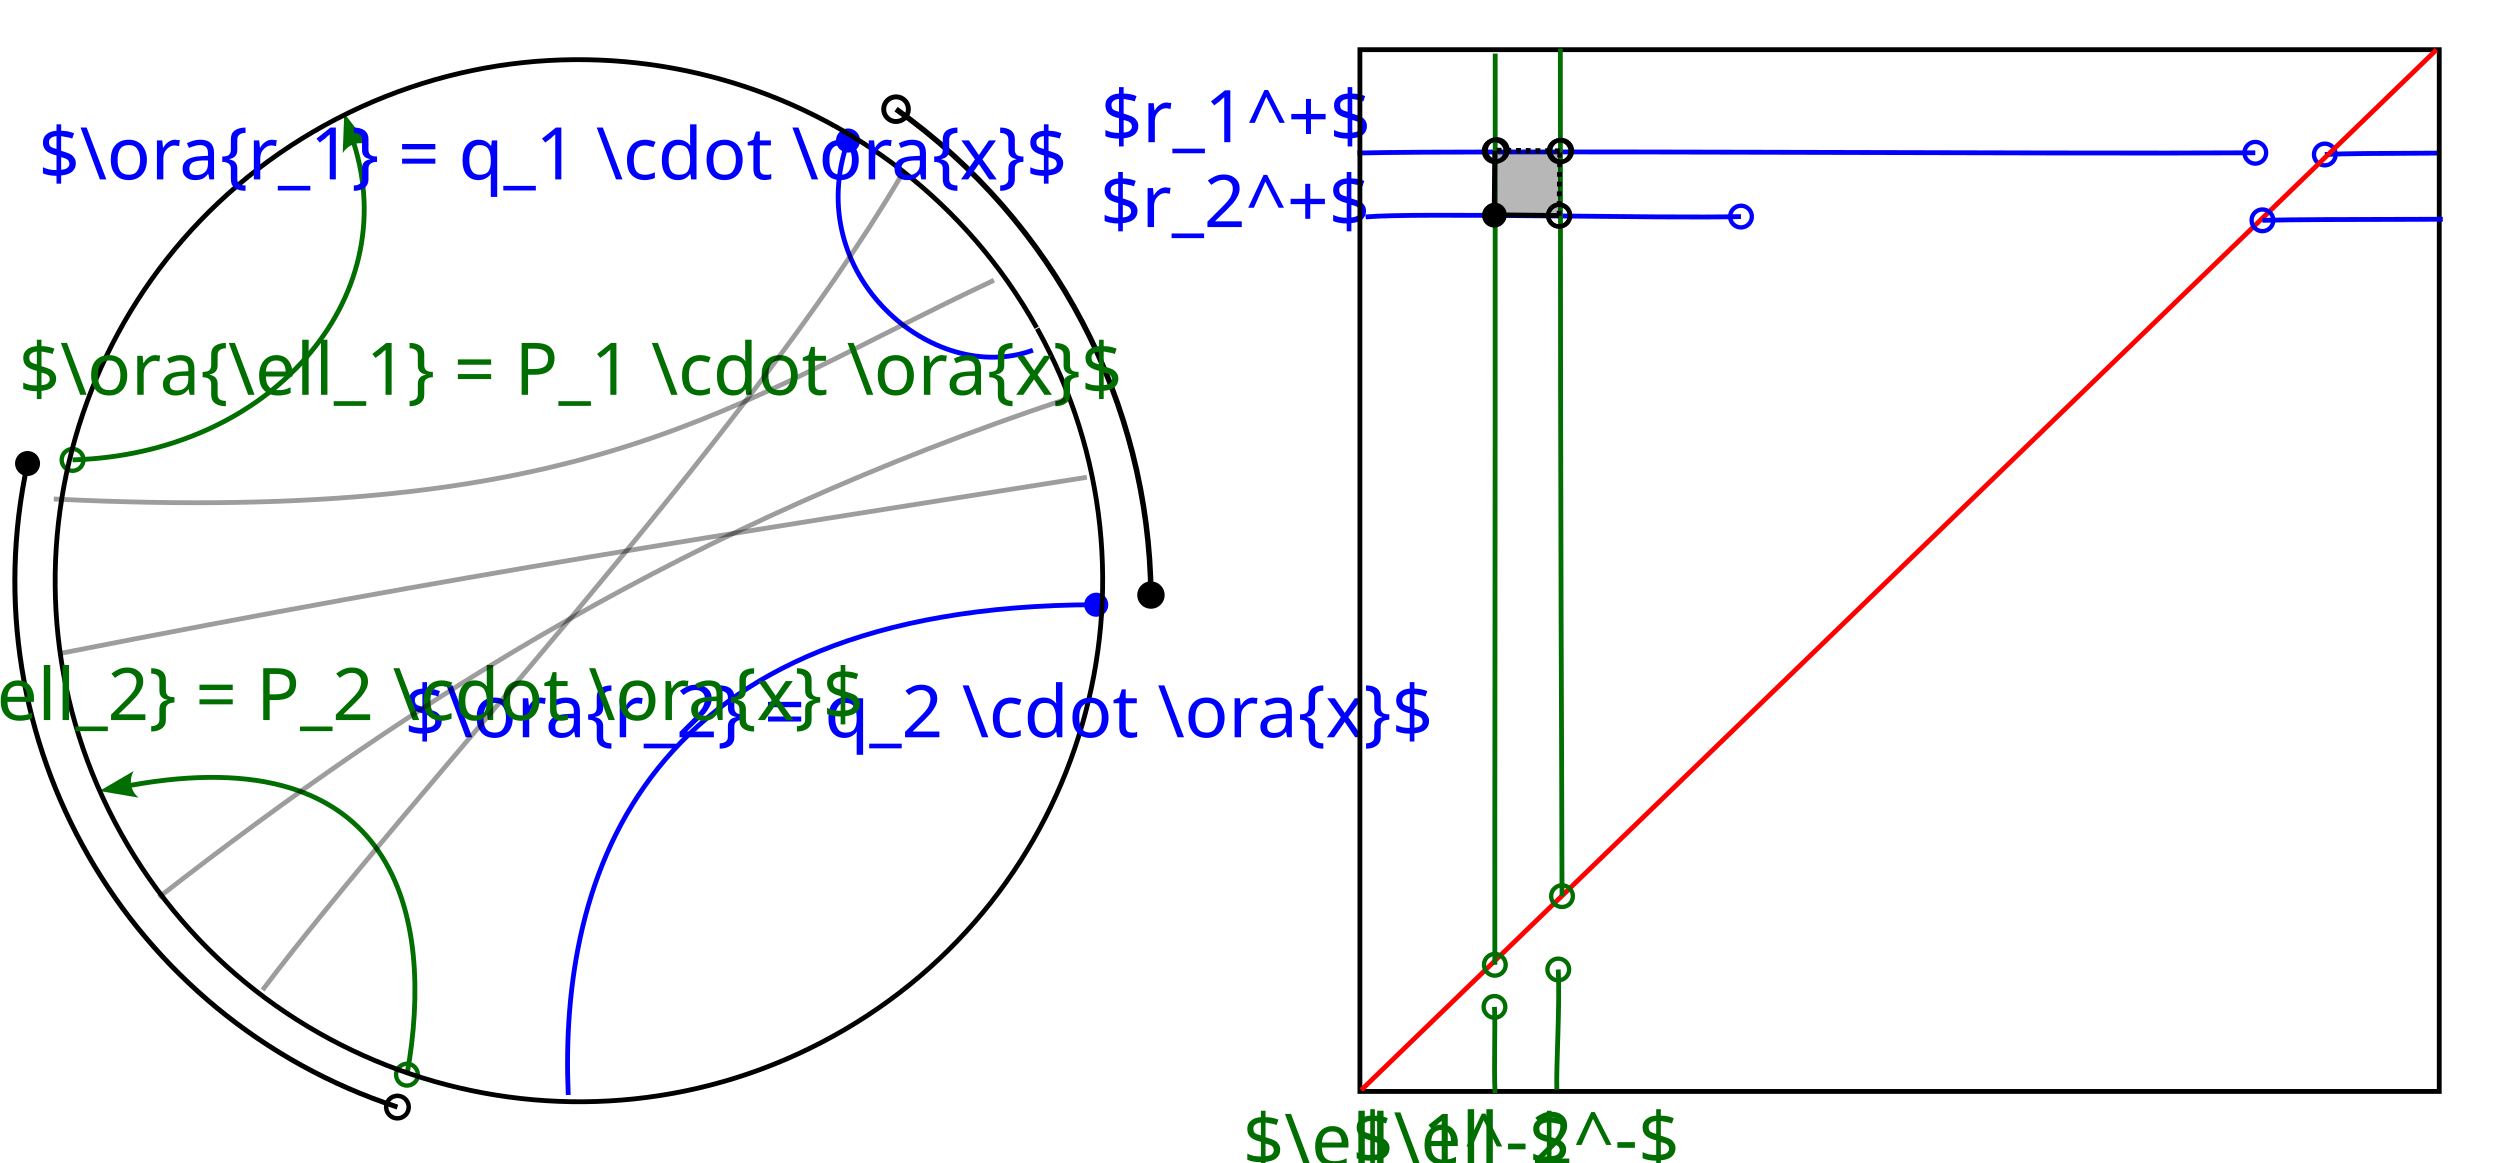
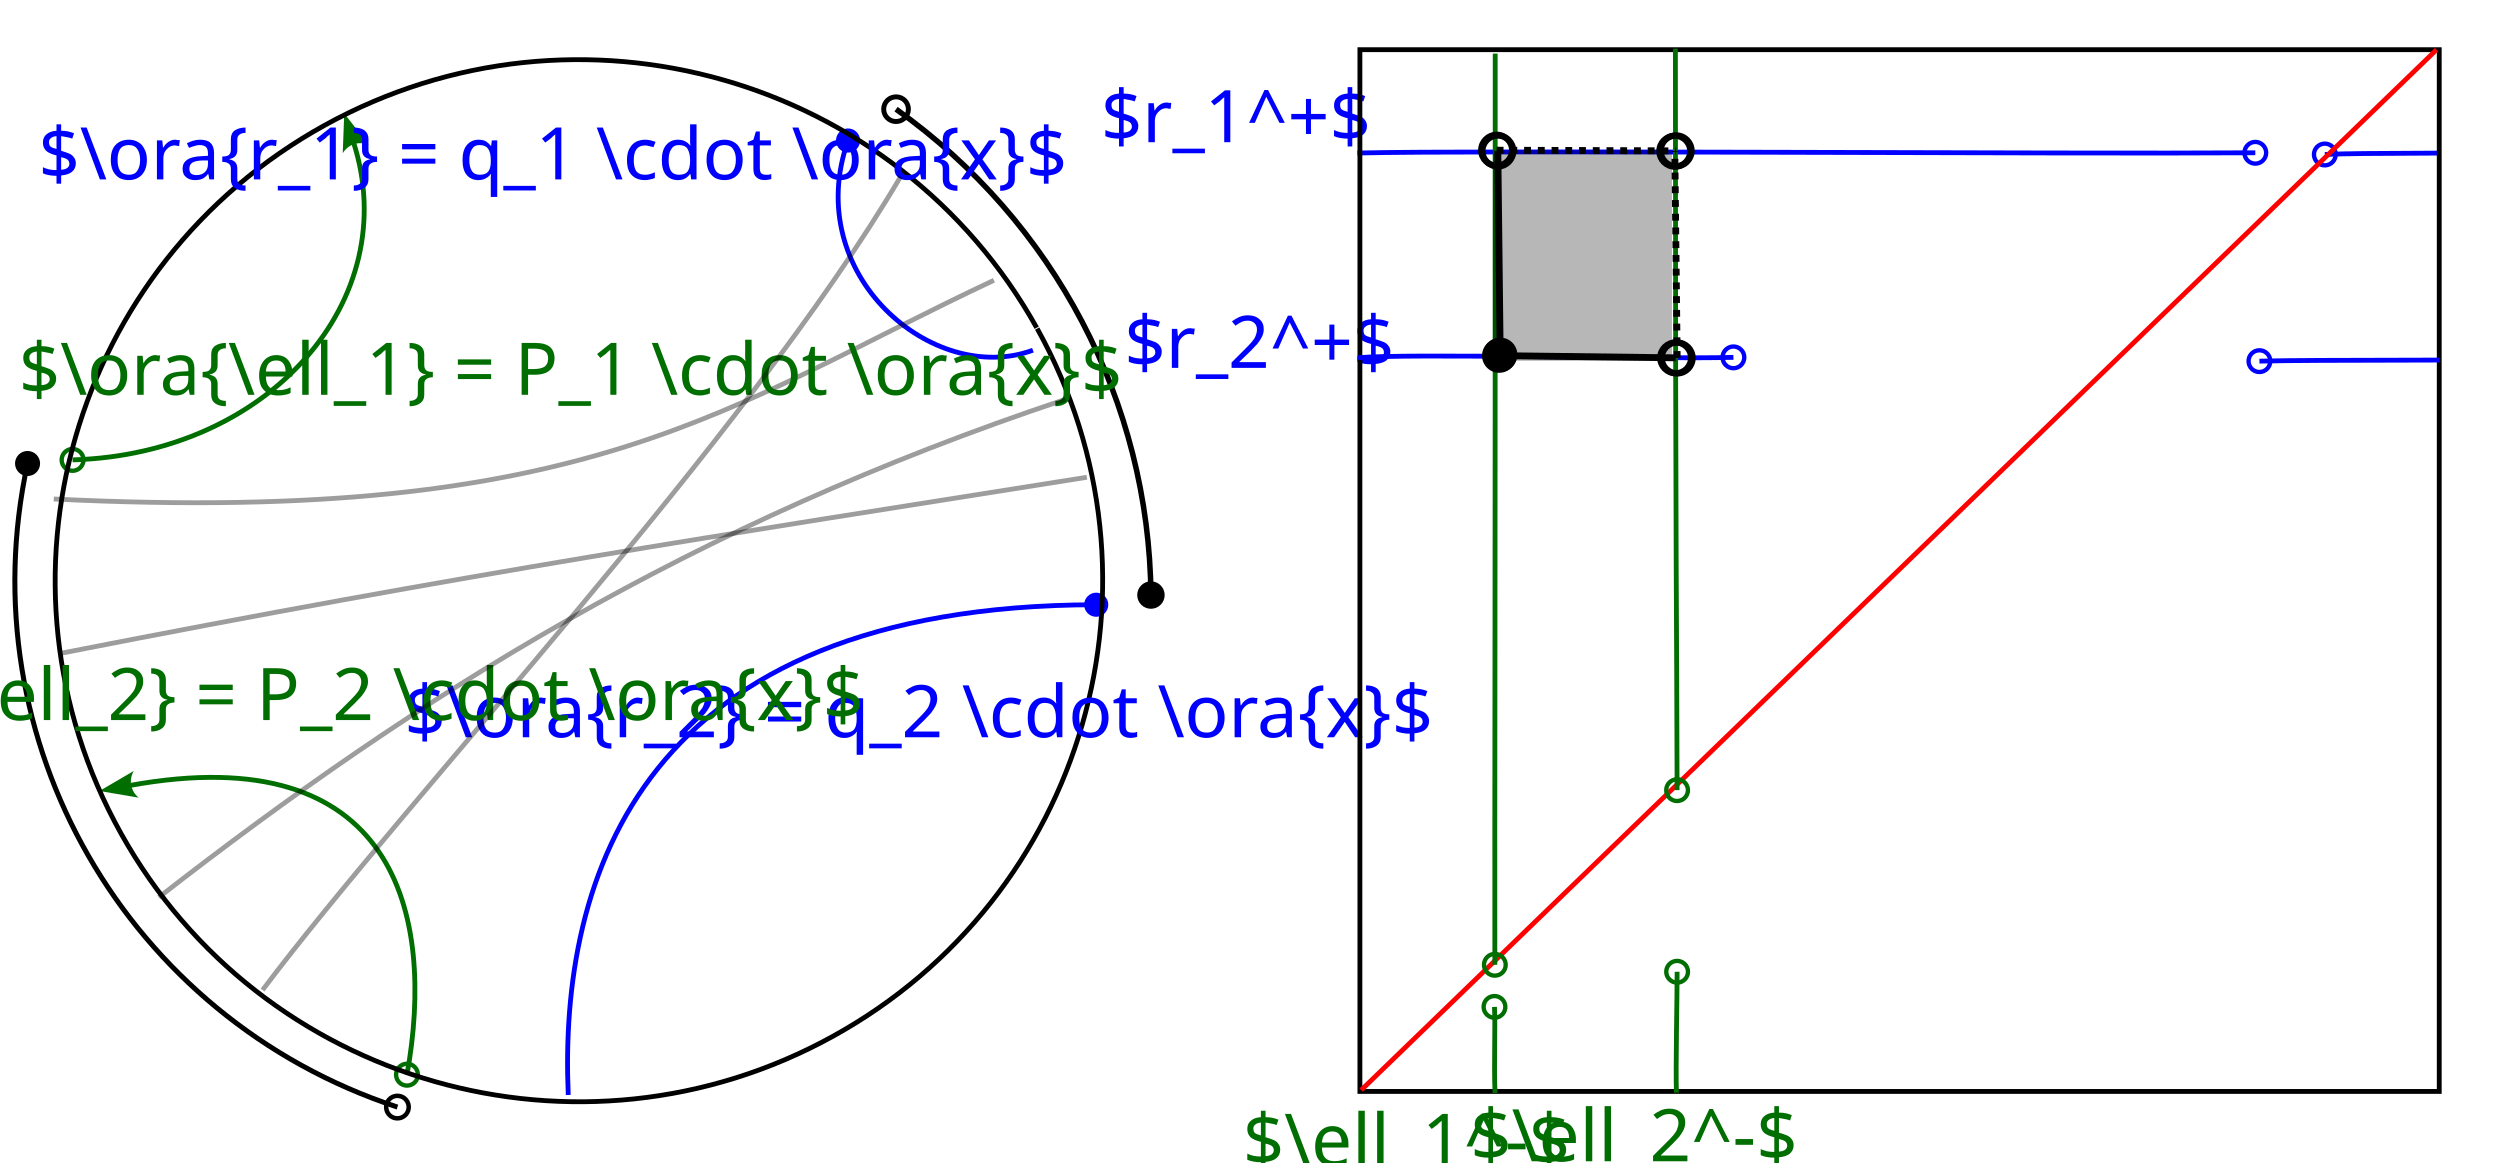
<svg xmlns="http://www.w3.org/2000/svg" width="4.3in" height="2in" viewBox="0 0 109.22 50.8" version="1.1" id="svg1">
  <defs id="defs1">
    <marker style="overflow:visible" id="Dot" refX="0" refY="0" orient="auto" markerWidth="1" markerHeight="1" viewBox="0 0 1 1" preserveAspectRatio="xMidYMid">
      <path transform="scale(0.5)" style="fill:context-stroke;fill-rule:evenodd;stroke:none" d="M 5,0 C 5,2.76 2.76,5 0,5 -2.76,5 -5,2.76 -5,0 c 0,-2.76 2.3,-5 5,-5 2.76,0 5,2.24 5,5 z" id="path17" />
    </marker>
    <marker style="overflow:visible" id="ColoredDot" refX="0" refY="0" orient="auto" markerWidth="1" markerHeight="1" viewBox="0 0 1 1" preserveAspectRatio="xMidYMid">
      <path transform="scale(0.45)" style="fill:context-fill;fill-rule:evenodd;stroke:context-stroke;stroke-width:2" d="M 5,0 C 5,2.76 2.76,5 0,5 -2.76,5 -5,2.76 -5,0 c 0,-2.76 2.3,-5 5,-5 2.76,0 5,2.24 5,5 z" id="path20" />
    </marker>
    <marker style="overflow:visible" id="marker5" refX="0" refY="0" orient="auto-start-reverse" markerWidth="1" markerHeight="1" viewBox="0 0 1 1" preserveAspectRatio="xMidYMid">
      <path transform="scale(0.7)" d="M -2,-4 9,0 -2,4 c 2,-2.33 2,-5.66 0,-8 z" style="fill:context-stroke;fill-rule:evenodd;stroke:none" id="path5" />
    </marker>
    <marker style="overflow:visible" id="marker4" refX="0" refY="0" orient="auto-start-reverse" markerWidth="1" markerHeight="1" viewBox="0 0 1 1" preserveAspectRatio="xMidYMid">
      <path transform="scale(0.7)" d="M -2,-4 9,0 -2,4 c 2,-2.33 2,-5.66 0,-8 z" style="fill:context-stroke;fill-rule:evenodd;stroke:none" id="path4" />
    </marker>
    <rect x="644.477" y="100.005" width="63.64" height="68.69" id="rect4" />
    <rect x="644.477" y="100.005" width="63.64" height="68.69" id="rect4-5" />
    <rect x="644.477" y="100.005" width="63.64" height="68.69" id="rect4-5-6" />
    <rect x="644.477" y="100.005" width="63.64" height="68.69" id="rect4-5-6-1" />
    <rect x="644.477" y="100.005" width="63.64" height="68.69" id="rect4-5-6-1-0" />
    <rect x="644.477" y="100.005" width="63.64" height="68.69" id="rect4-9" />
    <rect x="644.477" y="100.005" width="63.64" height="68.69" id="rect4-5-6-9" />
    <rect x="644.477" y="100.005" width="63.64" height="68.69" id="rect4-5-6-1-0-8" />
    <marker style="overflow:visible" id="marker4-6" refX="0" refY="0" orient="auto-start-reverse" markerWidth="1" markerHeight="1" viewBox="0 0 1 1" preserveAspectRatio="xMidYMid">
      <path transform="scale(0.7)" d="M -2,-4 9,0 -2,4 c 2,-2.33 2,-5.66 0,-8 z" style="fill:context-stroke;fill-rule:evenodd;stroke:none" id="path4-9" />
    </marker>
    <marker style="overflow:visible" id="ColoredDot-7" refX="0" refY="0" orient="auto" markerWidth="1" markerHeight="1" viewBox="0 0 1 1" preserveAspectRatio="xMidYMid">
      <path transform="scale(0.45)" style="fill:context-fill;fill-rule:evenodd;stroke:context-stroke;stroke-width:2" d="M 5,0 C 5,2.76 2.76,5 0,5 -2.76,5 -5,2.76 -5,0 c 0,-2.76 2.3,-5 5,-5 2.76,0 5,2.24 5,5 z" id="path20-8" />
    </marker>
    <marker style="overflow:visible" id="Dot-0" refX="0" refY="0" orient="auto" markerWidth="1" markerHeight="1" viewBox="0 0 1 1" preserveAspectRatio="xMidYMid">
      <path transform="scale(0.5)" style="fill:context-stroke;fill-rule:evenodd;stroke:none" d="M 5,0 C 5,2.76 2.76,5 0,5 -2.76,5 -5,2.76 -5,0 c 0,-2.76 2.3,-5 5,-5 2.76,0 5,2.24 5,5 z" id="path17-0" />
    </marker>
    <marker style="overflow:visible" id="ColoredDot-7-8" refX="0" refY="0" orient="auto" markerWidth="1" markerHeight="1" viewBox="0 0 1 1" preserveAspectRatio="xMidYMid">
      <path transform="scale(0.45)" style="fill:context-fill;fill-rule:evenodd;stroke:context-stroke;stroke-width:2" d="M 5,0 C 5,2.76 2.76,5 0,5 -2.76,5 -5,2.76 -5,0 c 0,-2.76 2.3,-5 5,-5 2.76,0 5,2.24 5,5 z" id="path20-8-1" />
    </marker>
    <marker style="overflow:visible" id="Dot-3" refX="0" refY="0" orient="auto" markerWidth="1" markerHeight="1" viewBox="0 0 1 1" preserveAspectRatio="xMidYMid">
      <path transform="scale(0.5)" style="fill:context-stroke;fill-rule:evenodd;stroke:none" d="M 5,0 C 5,2.76 2.76,5 0,5 -2.76,5 -5,2.76 -5,0 c 0,-2.76 2.3,-5 5,-5 2.76,0 5,2.24 5,5 z" id="path17-8" />
    </marker>
    <marker style="overflow:visible" id="marker4-6-8" refX="0" refY="0" orient="auto-start-reverse" markerWidth="1" markerHeight="1" viewBox="0 0 1 1" preserveAspectRatio="xMidYMid">
      <path transform="scale(0.7)" d="M -2,-4 9,0 -2,4 c 2,-2.33 2,-5.66 0,-8 z" style="fill:context-stroke;fill-rule:evenodd;stroke:none" id="path4-9-0" />
    </marker>
    <marker style="overflow:visible" id="marker4-6-8-9" refX="0" refY="0" orient="auto-start-reverse" markerWidth="1" markerHeight="1" viewBox="0 0 1 1" preserveAspectRatio="xMidYMid">
      <path transform="scale(0.7)" d="M -2,-4 9,0 -2,4 c 2,-2.33 2,-5.66 0,-8 z" style="fill:context-stroke;fill-rule:evenodd;stroke:none" id="path4-9-0-6" />
    </marker>
    <marker style="overflow:visible" id="ColoredDot-77" refX="0" refY="0" orient="auto" markerWidth="1" markerHeight="1" viewBox="0 0 1 1" preserveAspectRatio="xMidYMid">
      <path transform="scale(0.45)" style="fill:context-fill;fill-rule:evenodd;stroke:context-stroke;stroke-width:2" d="M 5,0 C 5,2.76 2.76,5 0,5 -2.76,5 -5,2.76 -5,0 c 0,-2.76 2.3,-5 5,-5 2.76,0 5,2.24 5,5 z" id="path20-9" />
    </marker>
    <marker style="overflow:visible" id="marker4-6-8-9-7" refX="0" refY="0" orient="auto-start-reverse" markerWidth="1" markerHeight="1" viewBox="0 0 1 1" preserveAspectRatio="xMidYMid">
      <path transform="scale(0.7)" d="M -2,-4 9,0 -2,4 c 2,-2.33 2,-5.66 0,-8 z" style="fill:context-stroke;fill-rule:evenodd;stroke:none" id="path4-9-0-6-7" />
    </marker>
    <marker style="overflow:visible" id="ColoredDot-77-1" refX="0" refY="0" orient="auto" markerWidth="1" markerHeight="1" viewBox="0 0 1 1" preserveAspectRatio="xMidYMid">
      <path transform="scale(0.45)" style="fill:context-fill;fill-rule:evenodd;stroke:context-stroke;stroke-width:2" d="M 5,0 C 5,2.76 2.76,5 0,5 -2.76,5 -5,2.76 -5,0 c 0,-2.76 2.3,-5 5,-5 2.76,0 5,2.24 5,5 z" id="path20-9-6" />
    </marker>
    <marker style="overflow:visible" id="marker4-6-8-9-7-7" refX="0" refY="0" orient="auto-start-reverse" markerWidth="1" markerHeight="1" viewBox="0 0 1 1" preserveAspectRatio="xMidYMid">
      <path transform="scale(0.7)" d="M -2,-4 9,0 -2,4 c 2,-2.33 2,-5.66 0,-8 z" style="fill:context-stroke;fill-rule:evenodd;stroke:none" id="path4-9-0-6-7-8" />
    </marker>
    <marker style="overflow:visible" id="ColoredDot-77-1-5" refX="0" refY="0" orient="auto" markerWidth="1" markerHeight="1" viewBox="0 0 1 1" preserveAspectRatio="xMidYMid">
      <path transform="scale(0.45)" style="fill:context-fill;fill-rule:evenodd;stroke:context-stroke;stroke-width:2" d="M 5,0 C 5,2.76 2.76,5 0,5 -2.76,5 -5,2.76 -5,0 c 0,-2.76 2.3,-5 5,-5 2.76,0 5,2.24 5,5 z" id="path20-9-6-6" />
    </marker>
    <marker style="overflow:visible" id="marker4-6-8-6" refX="0" refY="0" orient="auto-start-reverse" markerWidth="1" markerHeight="1" viewBox="0 0 1 1" preserveAspectRatio="xMidYMid">
      <path transform="scale(0.7)" d="M -2,-4 9,0 -2,4 c 2,-2.33 2,-5.66 0,-8 z" style="fill:context-stroke;fill-rule:evenodd;stroke:none" id="path4-9-0-3" />
    </marker>
    <marker style="overflow:visible" id="ColoredDot-6" refX="0" refY="0" orient="auto" markerWidth="1" markerHeight="1" viewBox="0 0 1 1" preserveAspectRatio="xMidYMid">
      <path transform="scale(0.45)" style="fill:context-fill;fill-rule:evenodd;stroke:context-stroke;stroke-width:2" d="M 5,0 C 5,2.76 2.76,5 0,5 -2.76,5 -5,2.76 -5,0 c 0,-2.76 2.3,-5 5,-5 2.76,0 5,2.24 5,5 z" id="path20-7" />
    </marker>
    <marker style="overflow:visible" id="marker4-6-8-9-77" refX="0" refY="0" orient="auto-start-reverse" markerWidth="1" markerHeight="1" viewBox="0 0 1 1" preserveAspectRatio="xMidYMid">
      <path transform="scale(0.7)" d="M -2,-4 9,0 -2,4 c 2,-2.33 2,-5.66 0,-8 z" style="fill:context-stroke;fill-rule:evenodd;stroke:none" id="path4-9-0-6-71" />
    </marker>
    <marker style="overflow:visible" id="ColoredDot-77-0" refX="0" refY="0" orient="auto" markerWidth="1" markerHeight="1" viewBox="0 0 1 1" preserveAspectRatio="xMidYMid">
      <path transform="scale(0.45)" style="fill:context-fill;fill-rule:evenodd;stroke:context-stroke;stroke-width:2" d="M 5,0 C 5,2.76 2.76,5 0,5 -2.76,5 -5,2.76 -5,0 c 0,-2.76 2.3,-5 5,-5 2.76,0 5,2.24 5,5 z" id="path20-9-69" />
    </marker>
    <marker style="overflow:visible" id="ColoredDot-8" refX="0" refY="0" orient="auto" markerWidth="1" markerHeight="1" viewBox="0 0 1 1" preserveAspectRatio="xMidYMid">
      <path transform="scale(0.45)" style="fill:context-fill;fill-rule:evenodd;stroke:context-stroke;stroke-width:2" d="M 5,0 C 5,2.76 2.76,5 0,5 -2.76,5 -5,2.76 -5,0 c 0,-2.76 2.3,-5 5,-5 2.76,0 5,2.24 5,5 z" id="path20-81" />
    </marker>
    <marker style="overflow:visible" id="Dot-3-2" refX="0" refY="0" orient="auto" markerWidth="1" markerHeight="1" viewBox="0 0 1 1" preserveAspectRatio="xMidYMid">
      <path transform="scale(0.5)" style="fill:context-stroke;fill-rule:evenodd;stroke:none" d="M 5,0 C 5,2.76 2.76,5 0,5 -2.76,5 -5,2.76 -5,0 c 0,-2.76 2.3,-5 5,-5 2.76,0 5,2.24 5,5 z" id="path17-8-0" />
    </marker>
    <marker style="overflow:visible" id="ColoredDot-3" refX="0" refY="0" orient="auto" markerWidth="1" markerHeight="1" viewBox="0 0 1 1" preserveAspectRatio="xMidYMid">
      <path transform="scale(0.45)" style="fill:context-fill;fill-rule:evenodd;stroke:context-stroke;stroke-width:2" d="M 5,0 C 5,2.76 2.76,5 0,5 -2.76,5 -5,2.76 -5,0 c 0,-2.76 2.3,-5 5,-5 2.76,0 5,2.24 5,5 z" id="path20-3" />
    </marker>
    <marker style="overflow:visible" id="ColoredDot-3-0" refX="0" refY="0" orient="auto" markerWidth="1" markerHeight="1" viewBox="0 0 1 1" preserveAspectRatio="xMidYMid">
      <path transform="scale(0.45)" style="fill:context-fill;fill-rule:evenodd;stroke:context-stroke;stroke-width:2" d="M 5,0 C 5,2.76 2.76,5 0,5 -2.76,5 -5,2.76 -5,0 c 0,-2.76 2.3,-5 5,-5 2.76,0 5,2.24 5,5 z" id="path20-3-1" />
    </marker>
  </defs>
  <g id="layer1" transform="translate(-12.10939,6.048508)">
    <path style="fill:none;stroke:#0000ff;stroke-width:0.211;stroke-dasharray:none;stroke-opacity:1;marker-end:url(#Dot)" d="M 36.935,41.789 C 36.527,32.269 40.102,20.4 60.001,20.371" id="path3-6" />
    <path style="fill:none;fill-opacity:1;stroke:#0000ff;stroke-width:0.211;stroke-dasharray:none;stroke-opacity:1;marker-mid:url(#marker4-6);marker-end:url(#Dot-0)" d="M 57.235,9.251 C 52.889,10.85 47.087,5.957 49.159,0.091" id="path3-6-2" />
    <path style="fill:none;fill-opacity:1;stroke:#0000ff;stroke-width:0.211;stroke-dasharray:none;stroke-opacity:1;marker-mid:url(#marker4-6-8);marker-end:url(#ColoredDot)" d="m 71.415,0.637 c 5.185,-0.131 31.053,0.049 39.224,-0.011" id="path3-6-2-6" />
    <path style="fill:none;fill-opacity:1;stroke:#0000ff;stroke-width:0.211;stroke-dasharray:none;stroke-opacity:1;marker-mid:url(#marker4-6-8-9);marker-end:url(#ColoredDot-77)" d="m 118.651,0.64 c -2.989,0.015 -4.018,0.015 -4.975,0.061" id="path3-6-2-6-9" />
    <path style="fill:none;stroke:#006e00;stroke-width:0.212;stroke-dasharray:none;stroke-opacity:1;marker-start:url(#marker5);marker-mid:url(#marker4);marker-end:url(#ColoredDot)" d="M 27.557,0.178 C 29.76,7.038 23.88,13.793 15.28,14.043" id="path4-0-1" />
    <path style="fill:none;stroke:#006e00;stroke-width:0.212;stroke-dasharray:none;stroke-opacity:1;marker-start:url(#marker5);marker-mid:url(#marker4-6);marker-end:url(#ColoredDot-7)" d="m 17.769,28.269 c 11.587,-2.114 13.389,5.58 12.121,12.633" id="path4-0-1-6" />
    <path style="fill:none;stroke:#000000;stroke-width:0.211;stroke-dasharray:none;stroke-opacity:0.384" d="m 14.459,15.752 c 23.517,1.162 29.39,-4.072 41.073,-9.556" id="path6-5" />
    <path style="fill:none;stroke:#000000;stroke-width:0.211;stroke-dasharray:none;stroke-opacity:1" id="path15-3" d="M 57.422,8.307 A 22.878,22.76 0 0 1 48.483,39.233 22.878,22.76 0 0 1 17.391,30.355 22.878,22.76 0 0 1 26.301,-0.58 22.878,22.76 0 0 1 57.401,8.27" />
    <path style="fill:none;stroke:#000000;stroke-width:0.24;stroke-miterlimit:4;stroke-dasharray:none;stroke-opacity:1;marker-start:url(#ColoredDot-7);marker-end:url(#Dot)" id="path833-9-6-8-5-7" d="M 51.256,-1.279 A 26.706,26.434 0 0 1 62.392,19.948" />
    <path style="fill:none;stroke:#000000;stroke-width:0.219;stroke-miterlimit:4;stroke-dasharray:none;stroke-opacity:1;marker-start:url(#ColoredDot-7-8);marker-end:url(#Dot-3)" id="path833-9-6-8-5-7-9" d="M 29.473,42.318 A 24.341,24.216 0 0 1 13.313,14.201" />
    <text xml:space="preserve" style="font-style:normal;font-weight:normal;font-size:3.175px;line-height:1.25;font-family:sans-serif;text-align:center;text-anchor:middle;fill:#006e00;fill-opacity:1;stroke:none;stroke-width:0.074" x="39.097" y="11.197" id="text1461-1-6">
      <tspan id="tspan1459-1-8" x="39.097" y="11.197" style="font-size:3.175px;text-align:center;text-anchor:middle;fill:#006e00;fill-opacity:1;stroke-width:0.074">$\ora{\ell_1} = P_1 \cdot \ora{x}$</tspan>
    </text>
    <text xml:space="preserve" style="font-style:normal;font-weight:normal;font-size:3.175px;line-height:1.25;font-family:sans-serif;text-align:center;text-anchor:middle;fill:#006e00;fill-opacity:1;stroke:none;stroke-width:0.074" x="75.614" y="44.88" id="text1461-1-6-4">
      <tspan id="tspan1459-1-8-0" x="75.614" y="44.88" style="font-size:3.175px;text-align:center;text-anchor:middle;fill:#006e00;fill-opacity:1;stroke-width:0.074">$\ell_1^-$</tspan>
    </text>
-     <text xml:space="preserve" style="font-style:normal;font-weight:normal;font-size:3.175px;line-height:1.25;font-family:sans-serif;text-align:center;text-anchor:middle;fill:#006e00;fill-opacity:1;stroke:none;stroke-width:0.074" x="80.392" y="44.814" id="text1461-1-6-4-8">
-       <tspan id="tspan1459-1-8-0-5" x="80.392" y="44.814" style="font-size:3.175px;text-align:center;text-anchor:middle;fill:#006e00;fill-opacity:1;stroke-width:0.074">$\ell_2^-$</tspan>
+     <text xml:space="preserve" style="font-style:normal;font-weight:normal;font-size:3.175px;line-height:1.25;font-family:sans-serif;text-align:center;text-anchor:middle;fill:#006e00;fill-opacity:1;stroke:none;stroke-width:0.074" x="85.551" y="44.681" id="text1461-1-6-4-8">
+       <tspan id="tspan1459-1-8-0-5" x="85.551" y="44.681" style="font-size:3.175px;text-align:center;text-anchor:middle;fill:#006e00;fill-opacity:1;stroke-width:0.074">$\ell_2^-$</tspan>
    </text>
    <text xml:space="preserve" style="font-style:normal;font-weight:normal;font-size:3.175px;line-height:1.25;font-family:sans-serif;text-align:center;text-anchor:middle;fill:#0000ff;fill-opacity:1;stroke:none;stroke-width:0.074" x="38.323" y="1.787" id="text1461-1-6-5">
      <tspan id="tspan1459-1-8-9" x="38.323" y="1.787" style="font-size:3.175px;text-align:center;text-anchor:middle;fill:#0000ff;fill-opacity:1;stroke-width:0.074">$\ora{r_1} = q_1 \cdot \ora{x}$</tspan>
    </text>
    <text xml:space="preserve" style="font-style:normal;font-weight:normal;font-size:3.175px;line-height:1.25;font-family:sans-serif;text-align:center;text-anchor:middle;fill:#0000ff;fill-opacity:1;stroke:none;stroke-width:0.074" x="68.163" y="0.165" id="text1461-1-6-5-3">
      <tspan id="tspan1459-1-8-9-5" x="68.163" y="0.165" style="font-size:3.175px;text-align:center;text-anchor:middle;fill:#0000ff;fill-opacity:1;stroke-width:0.074">$r_1^+$</tspan>
    </text>
-     <text xml:space="preserve" style="font-style:normal;font-weight:normal;font-size:3.175px;line-height:1.25;font-family:sans-serif;text-align:center;text-anchor:middle;fill:#0000ff;fill-opacity:1;stroke:none;stroke-width:0.074" x="68.13" y="3.869" id="text1461-1-6-5-3-4">
-       <tspan id="tspan1459-1-8-9-5-3" x="68.13" y="3.869" style="font-size:3.175px;text-align:center;text-anchor:middle;fill:#0000ff;fill-opacity:1;stroke-width:0.074">$r_2^+$</tspan>
+     <text xml:space="preserve" style="font-style:normal;font-weight:normal;font-size:3.175px;line-height:1.25;font-family:sans-serif;text-align:center;text-anchor:middle;fill:#0000ff;fill-opacity:1;stroke:none;stroke-width:0.074" x="69.188" y="10.021" id="text1461-1-6-5-3-4">
+       <tspan id="tspan1459-1-8-9-5-3" x="69.188" y="10.021" style="font-size:3.175px;text-align:center;text-anchor:middle;fill:#0000ff;fill-opacity:1;stroke-width:0.074">$r_2^+$</tspan>
    </text>
    <text xml:space="preserve" style="font-style:normal;font-weight:normal;font-size:3.175px;line-height:1.25;font-family:sans-serif;text-align:center;text-anchor:middle;fill:#0000ff;fill-opacity:1;stroke:none;stroke-width:0.074" x="54.305" y="26.159" id="text1461-1-6-5-2">
      <tspan id="tspan1459-1-8-9-4" x="54.305" y="26.159" style="font-size:3.175px;text-align:center;text-anchor:middle;fill:#0000ff;fill-opacity:1;stroke-width:0.074">$\ora{r_2} = q_2 \cdot \ora{x}$</tspan>
    </text>
    <text xml:space="preserve" style="font-style:normal;font-weight:normal;font-size:3.175px;line-height:1.25;font-family:sans-serif;text-align:center;text-anchor:middle;fill:#006e00;fill-opacity:1;stroke:none;stroke-width:0.074" x="27.805" y="25.409" id="text1461-1-6-8">
      <tspan id="tspan1459-1-8-4" x="27.805" y="25.409" style="font-size:3.175px;text-align:center;text-anchor:middle;fill:#006e00;fill-opacity:1;stroke-width:0.074">$\ora{\ell_2} = P_2 \cdot \ora{x}$</tspan>
    </text>
    <path style="fill:none;stroke:#000000;stroke-width:0.211;stroke-dasharray:none;stroke-opacity:0.384" d="M 23.58,37.204 C 30.03,28.63 44.7,13.132 51.457,1.666" id="path6-5-7" />
    <path style="fill:none;stroke:#000000;stroke-width:0.211;stroke-dasharray:none;stroke-opacity:0.384" d="M 19.046,33.154 C 30.364,24.345 42.219,16.882 58.653,11.399" id="path6-5-7-0" />
    <path d="m 14.824,22.481 c 18.004,-3.53 28.334,-5.069 44.768,-7.679" style="fill:none;stroke:#000000;stroke-width:0.211;stroke-dasharray:none;stroke-opacity:0.384" id="path1-7" />
    <rect style="fill:none;fill-opacity:1;stroke:#000000;stroke-width:0.211;stroke-dasharray:none;stroke-opacity:1" id="rect8" width="47.154" height="45.512" x="71.521" y="-3.878" />
    <path style="fill:none;fill-opacity:1;stroke:#ff0000;stroke-width:0.211;stroke-dasharray:none;stroke-opacity:1" d="M 71.579,41.574 118.557,-3.878" id="path8" />
-     <path d="M 71.769,3.429 C 73.937,3.23 84.753,3.504 88.169,3.413" style="fill:none;fill-opacity:1;stroke:#0000ff;stroke-width:0.211;stroke-dasharray:none;stroke-opacity:1;marker-mid:url(#marker4-6-8);marker-end:url(#ColoredDot)" id="path1" />
-     <path style="fill:none;fill-opacity:1;stroke:#0000ff;stroke-width:0.211;stroke-dasharray:none;stroke-opacity:1;marker-mid:url(#marker4-6-8-9-7);marker-end:url(#ColoredDot-77-1)" d="m 118.831,3.53 c -4.735,0.012 -6.364,0.011 -7.88,0.047" id="path3-6-2-6-9-9" />
+     <path d="m 71.439,9.581 c 2.168,-0.2 12.984,0.074 16.4,-0.017" style="fill:none;fill-opacity:1;stroke:#0000ff;stroke-width:0.211;stroke-dasharray:none;stroke-opacity:1;marker-mid:url(#marker4-6-8);marker-end:url(#ColoredDot)" id="path1" />
+     <path style="fill:none;fill-opacity:1;stroke:#0000ff;stroke-width:0.211;stroke-dasharray:none;stroke-opacity:1;marker-mid:url(#marker4-6-8-9-7);marker-end:url(#ColoredDot-77-1)" d="m 118.699,9.682 c -4.735,0.012 -6.364,0.011 -7.88,0.047" id="path3-6-2-6-9-9" />
    <path style="fill:none;fill-opacity:1;stroke:#006e00;stroke-width:0.211;stroke-dasharray:none;stroke-opacity:1;marker-mid:url(#marker4-6-8-6);marker-end:url(#ColoredDot-6)" d="m 77.425,41.706 c -0.056,-1.172 0.02,-2.893 -0.025,-3.765" id="path3-6-2-6-6" />
    <path style="fill:none;fill-opacity:1;stroke:#006e00;stroke-width:0.211;stroke-dasharray:none;stroke-opacity:1;marker-mid:url(#marker4-6-8-9-77);marker-end:url(#ColoredDot-77-0)" d="m 77.432,-3.707 c 0.003,25.522 -0.026,31.635 -0.016,39.808" id="path3-6-2-6-9-6" />
-     <path d="m 80.124,41.558 c -0.034,-0.997 0.14,-3.746 0.063,-5.251" style="fill:none;fill-opacity:1;stroke:#006e00;stroke-width:0.211;stroke-dasharray:none;stroke-opacity:1;marker-mid:url(#marker4-6-8-6);marker-end:url(#ColoredDot-6)" id="path3" />
-     <path style="fill:none;fill-opacity:1;stroke:#006e00;stroke-width:0.211;stroke-dasharray:none;stroke-opacity:1;marker-mid:url(#marker4-6-8-9-7-7);marker-end:url(#ColoredDot-77-1-5)" d="m 80.277,-3.922 c 0.004,24.114 0.062,29.302 0.074,37.024" id="path3-6-2-6-9-9-3" />
-     <rect style="fill:#000000;fill-opacity:0.283;stroke:none;stroke-width:0.212;stroke-dasharray:none;stroke-opacity:1" id="rect9" width="2.932" height="2.844" x="77.327" y="0.52" />
-     <path style="fill:none;fill-opacity:0.283;stroke:#000000;stroke-width:0.212;stroke-dasharray:none;stroke-opacity:1;marker-start:url(#Dot-3);marker-end:url(#ColoredDot)" d="m 77.386,3.365 0.029,-2.815" id="path9" />
-     <path style="fill:none;fill-opacity:0.283;stroke:#000000;stroke-width:0.212;stroke-dasharray:none;stroke-opacity:1;marker-start:url(#Dot-3-2);marker-end:url(#ColoredDot-3)" d="m 77.408,3.337 2.815,0.029" id="path9-4" />
-     <path style="fill:none;fill-opacity:0.283;stroke:#000000;stroke-width:0.212;stroke-dasharray:0.212, 0.212;stroke-dashoffset:0;stroke-opacity:1;marker-start:url(#ColoredDot);marker-end:url(#ColoredDot-3-0)" d="m 77.495,0.513 2.815,0.029" id="path9-4-9" />
-     <path style="fill:none;fill-opacity:0.283;stroke:#000000;stroke-width:0.212;stroke-dasharray:0.212, 0.212;stroke-dashoffset:0;stroke-opacity:1;marker-start:url(#ColoredDot);marker-end:url(#ColoredDot-8)" d="m 80.223,3.373 0.029,-2.815" id="path9-8" />
+     <path d="m 85.349,41.69 c -0.039,-1.039 0.035,-4.285 0.03,-5.284" style="fill:none;fill-opacity:1;stroke:#006e00;stroke-width:0.211;stroke-dasharray:none;stroke-opacity:1;marker-mid:url(#marker4-6-8-6);marker-end:url(#ColoredDot-6)" id="path3" />
+     <path style="fill:none;fill-opacity:1;stroke:#006e00;stroke-width:0.211;stroke-dasharray:none;stroke-opacity:1;marker-mid:url(#marker4-6-8-9-7-7);marker-end:url(#ColoredDot-77-1-5)" d="m 85.304,-3.922 c 0.004,24.114 0.062,24.672 0.074,32.394" id="path3-6-2-6-9-9-3" />
+     <rect style="fill:#000000;fill-opacity:0.283;stroke:none;stroke-width:0.622;stroke-dasharray:none;stroke-opacity:1" id="rect9" width="7.827" height="9.194" x="77.327" y="0.52" />
+     <path style="fill:none;fill-opacity:0.283;stroke:#000000;stroke-width:0.3;stroke-dasharray:none;stroke-opacity:1;marker-start:url(#Dot-3);marker-end:url(#ColoredDot)" d="M 77.65,9.45 77.547,0.55" id="path9" />
+     <path style="fill:none;fill-opacity:0.283;stroke:#000000;stroke-width:0.3;stroke-dasharray:none;stroke-opacity:1;marker-start:url(#Dot-3-2);marker-end:url(#ColoredDot-3)" d="m 77.606,9.489 7.71,0.095" id="path9-4" />
+     <path style="fill:none;fill-opacity:0.283;stroke:#000000;stroke-width:0.3;stroke-dasharray:0.3,0.3;stroke-dashoffset:0;stroke-opacity:1;marker-start:url(#ColoredDot);marker-end:url(#ColoredDot-3-0)" d="m 77.495,0.513 7.842,0.029" id="path9-4-9" />
+     <path style="fill:none;fill-opacity:0.283;stroke:#000000;stroke-width:0.3;stroke-dasharray:0.3,0.3;stroke-dashoffset:0;stroke-opacity:1;marker-start:url(#ColoredDot);marker-end:url(#ColoredDot-8)" d="M 85.382,9.591 85.279,0.558" id="path9-8" />
  </g>
</svg>
